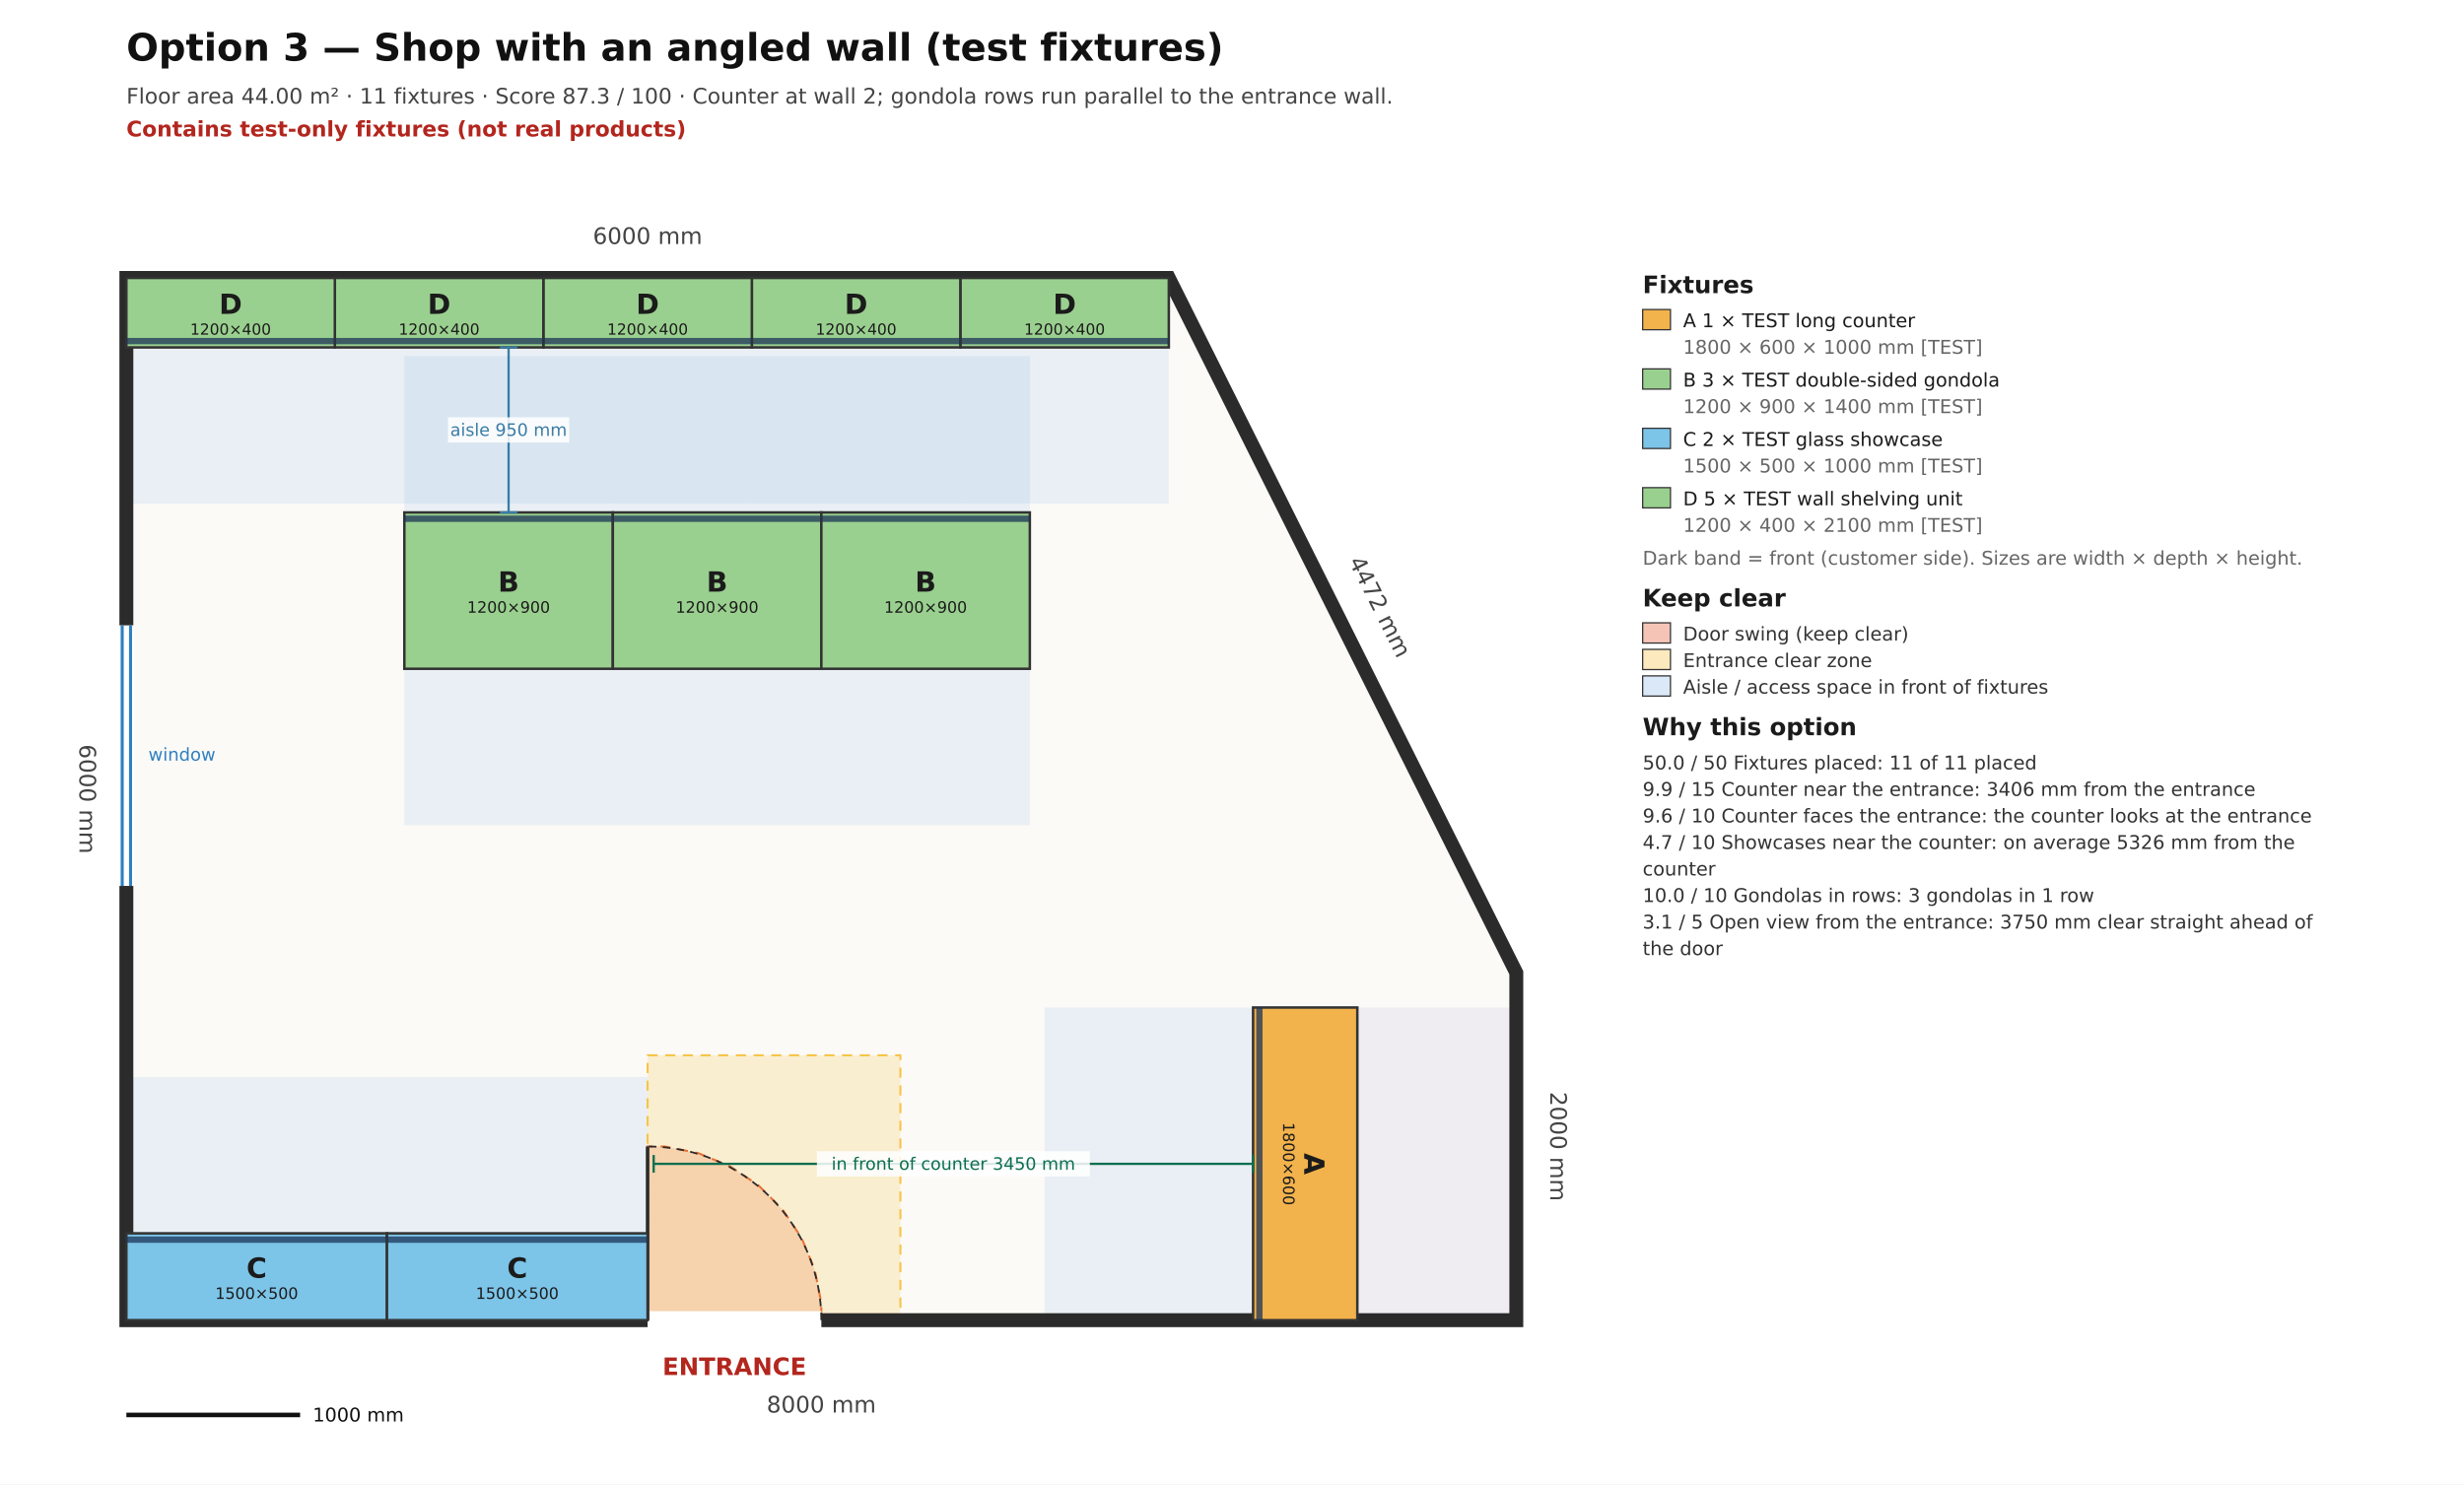
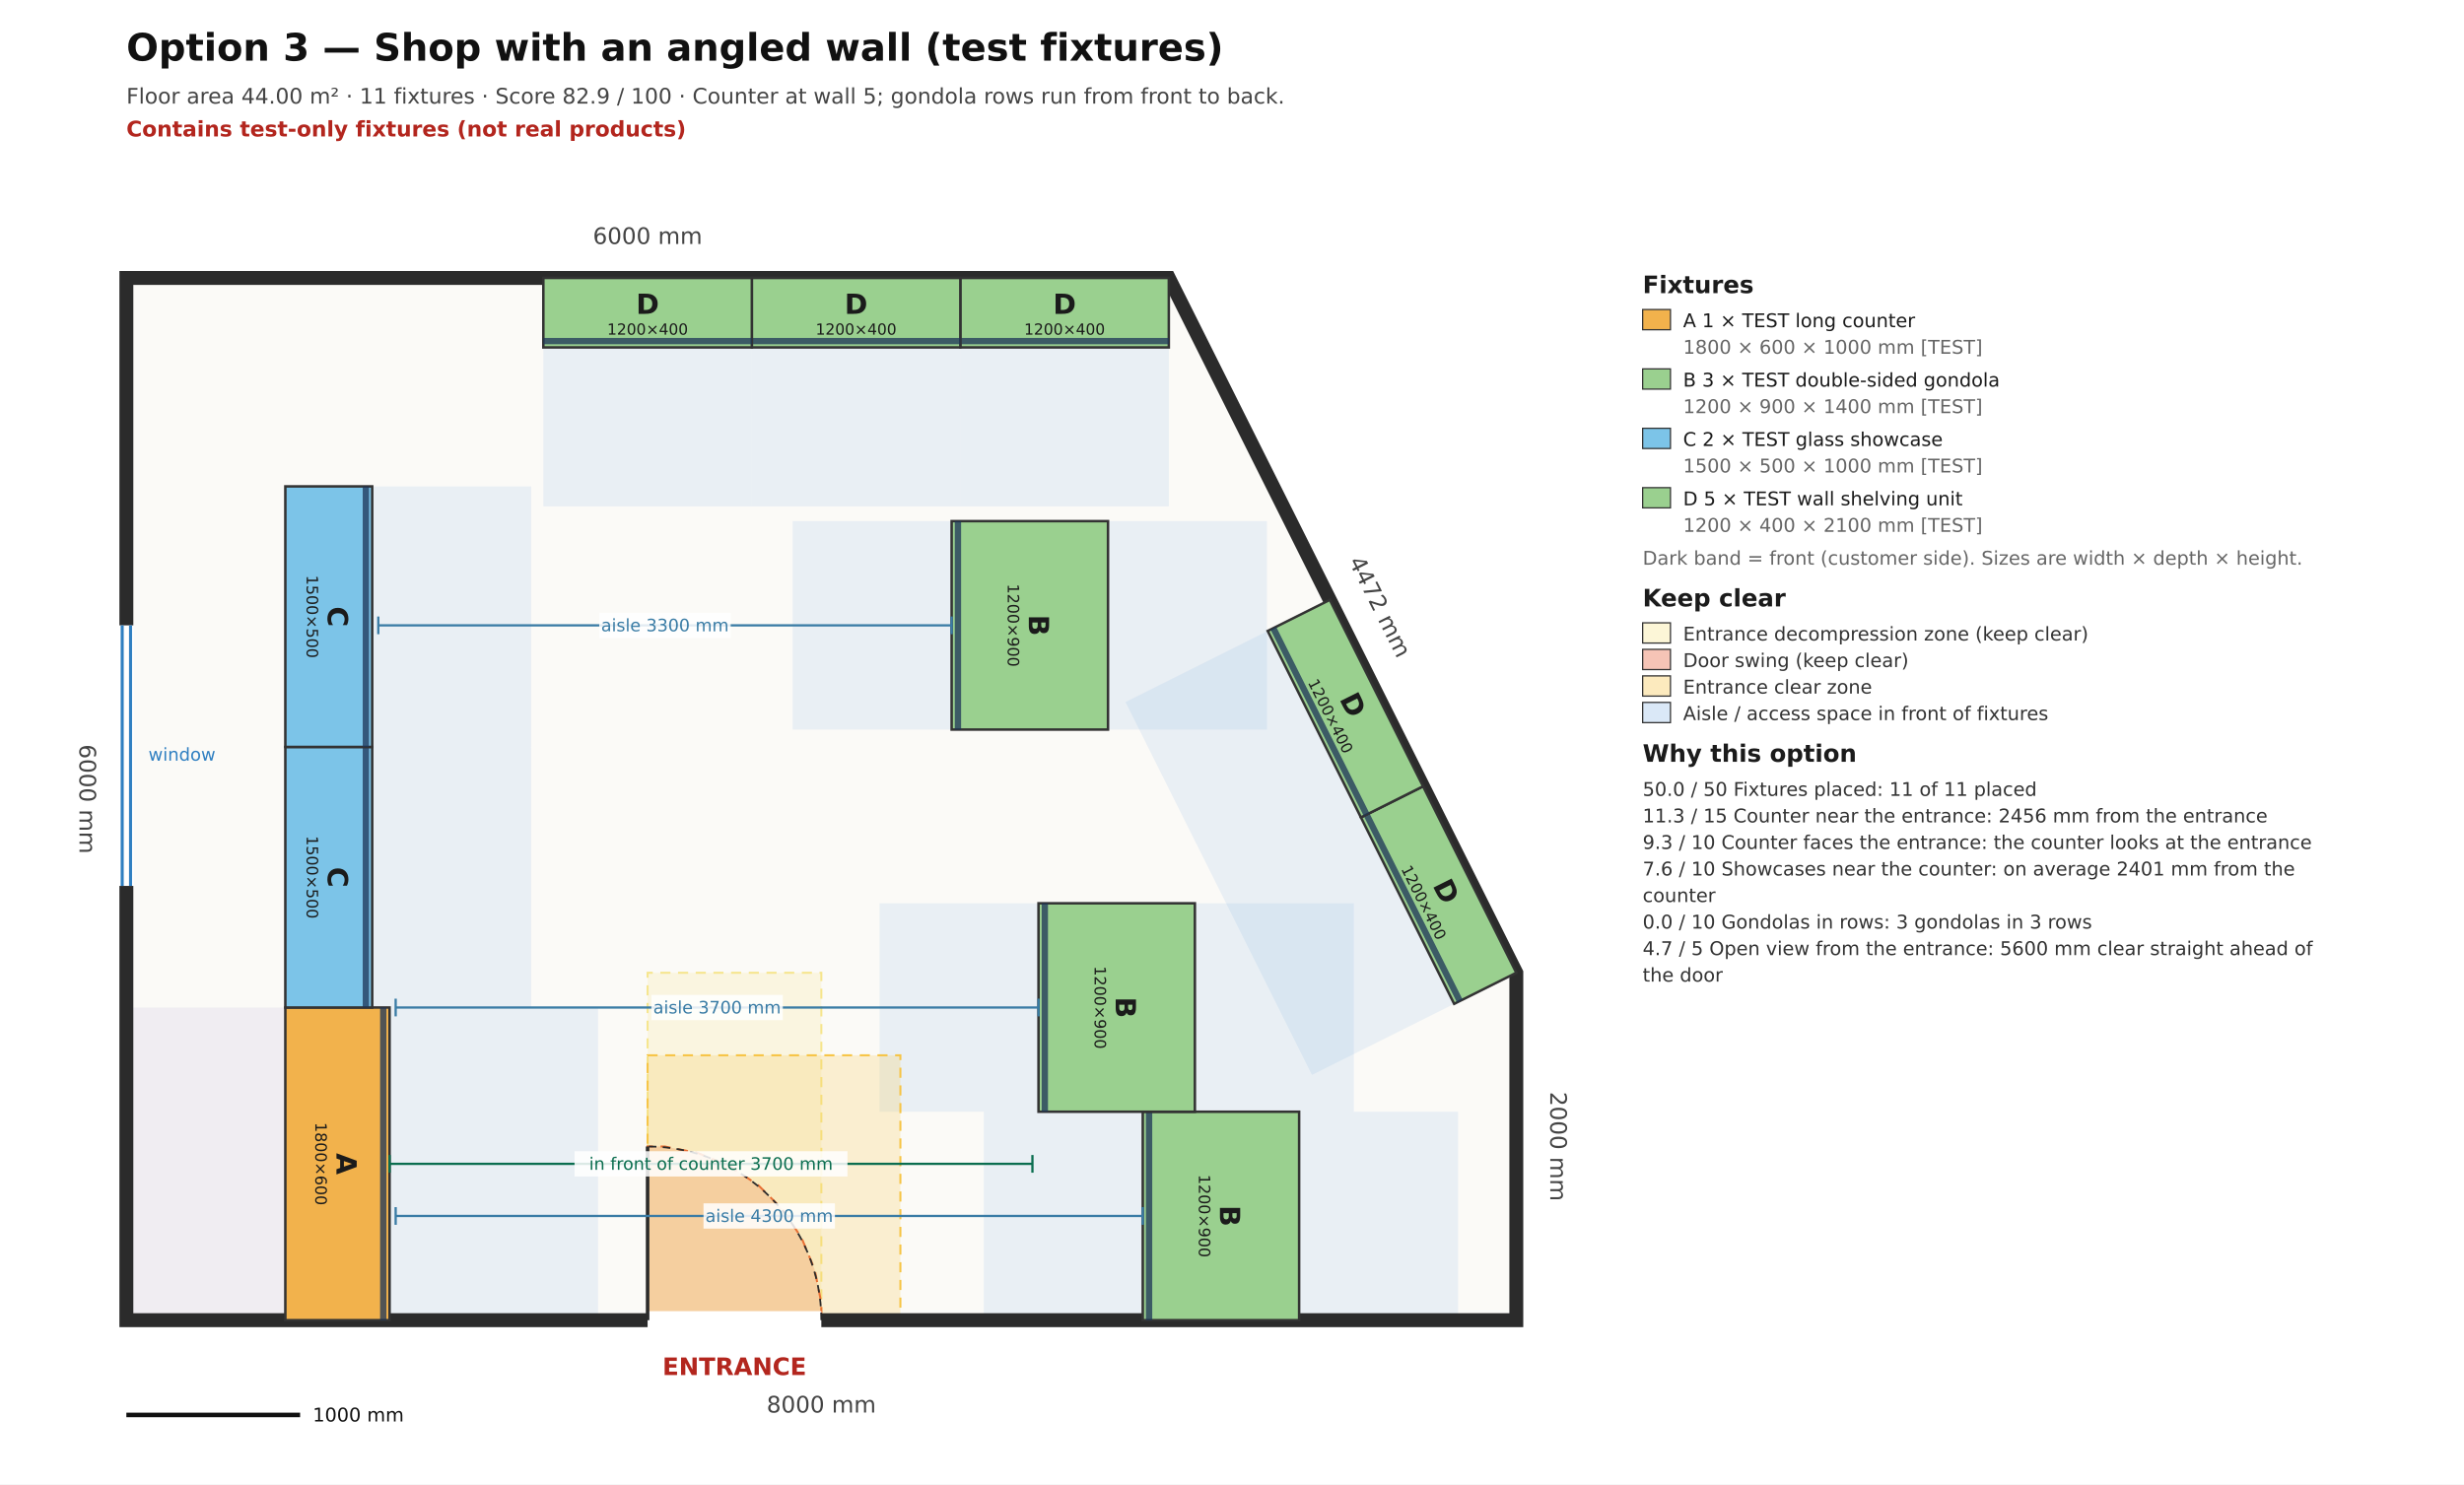
<svg xmlns="http://www.w3.org/2000/svg" viewBox="0 0 14181.8 8545.5" width="14181.8mm" height="8545.5mm" font-family="DejaVu Sans, Arial, sans-serif">
  <rect x="0" y="0" width="14181.8" height="8545.5" fill="#ffffff" />
  <text x="727.3" y="349.1" font-size="218.2" font-weight="bold" fill="#111111">Option 3 — Shop with an angled wall (test fixtures)</text>
-   <text x="727.3" y="596.4" font-size="123.6" fill="#444444">Floor area 44.00 m²  ·  11 fixtures  ·  Score 87.3 / 100  ·  Counter at wall 2; gondola rows run parallel to the entrance wall.</text>
+   <text x="727.3" y="596.4" font-size="123.6" fill="#444444">Floor area 44.00 m²  ·  11 fixtures  ·  Score 82.9 / 100  ·  Counter at wall 5; gondola rows run from front to back.</text>
  <text x="727.3" y="785.5" font-size="123.6" font-weight="bold" fill="#b3261e">Contains test-only fixtures (not real products)</text>
  <polygon data-role="room-outline" data-plan-points="0.000,0.000 8000.000,0.000 8000.000,2000.000 6000.000,6000.000 0.000,6000.000" points="727.273,7600.000 8727.273,7600.000 8727.273,5600.000 6727.273,1600.000 727.273,1600.000" fill="#fbfaf7" stroke="none" />
-   <polygon data-access-zone="f01" points="7212.3,7600.0 7212.3,5800.0 6012.3,5800.0 6012.3,7600.0" fill="#4a90d9" fill-opacity="0.10" stroke="none" />
-   <polygon data-access-zone="f01" points="8727.3,7600.0 8727.3,5800.0 7812.3,5800.0 7812.3,7600.0" fill="#8e7cc3" fill-opacity="0.10" stroke="none" />
-   <polygon data-access-zone="f02" points="727.3,7100.0 2227.3,7100.0 2227.3,6200.0 727.3,6200.0" fill="#4a90d9" fill-opacity="0.10" stroke="none" />
-   <polygon data-access-zone="f03" points="2227.3,7100.0 3727.3,7100.0 3727.3,6200.0 2227.3,6200.0" fill="#4a90d9" fill-opacity="0.10" stroke="none" />
-   <polygon data-access-zone="f04" points="6727.3,2000.0 5527.3,2000.0 5527.3,2900.0 6727.3,2900.0" fill="#4a90d9" fill-opacity="0.10" stroke="none" />
-   <polygon data-access-zone="f05" points="5527.3,2000.0 4327.3,2000.0 4327.3,2900.0 5527.3,2900.0" fill="#4a90d9" fill-opacity="0.10" stroke="none" />
-   <polygon data-access-zone="f06" points="4327.3,2000.0 3127.3,2000.0 3127.3,2900.0 4327.3,2900.0" fill="#4a90d9" fill-opacity="0.10" stroke="none" />
-   <polygon data-access-zone="f07" points="3127.3,2000.0 1927.3,2000.0 1927.3,2900.0 3127.3,2900.0" fill="#4a90d9" fill-opacity="0.10" stroke="none" />
-   <polygon data-access-zone="f08" points="1927.3,2000.0 727.3,2000.0 727.3,2900.0 1927.3,2900.0" fill="#4a90d9" fill-opacity="0.10" stroke="none" />
-   <polygon data-access-zone="f09" points="2327.3,2950.0 3527.3,2950.0 3527.3,2050.0 2327.3,2050.0" fill="#4a90d9" fill-opacity="0.10" stroke="none" />
-   <polygon data-access-zone="f09" points="2327.3,4750.0 3527.3,4750.0 3527.3,3850.0 2327.3,3850.0" fill="#4a90d9" fill-opacity="0.10" stroke="none" />
-   <polygon data-access-zone="f10" points="3527.3,2950.0 4727.3,2950.0 4727.3,2050.0 3527.3,2050.0" fill="#4a90d9" fill-opacity="0.10" stroke="none" />
-   <polygon data-access-zone="f10" points="3527.3,4750.0 4727.3,4750.0 4727.3,3850.0 3527.3,3850.0" fill="#4a90d9" fill-opacity="0.10" stroke="none" />
-   <polygon data-access-zone="f11" points="4727.3,2950.0 5927.3,2950.0 5927.3,2050.0 4727.3,2050.0" fill="#4a90d9" fill-opacity="0.10" stroke="none" />
-   <polygon data-access-zone="f11" points="4727.3,4750.0 5927.3,4750.0 5927.3,3850.0 4727.3,3850.0" fill="#4a90d9" fill-opacity="0.10" stroke="none" />
+   <polygon data-access-zone="f01" points="2242.3,5800.0 2242.3,7600.0 3442.3,7600.0 3442.3,5800.0" fill="#4a90d9" fill-opacity="0.10" stroke="none" />
+   <polygon data-access-zone="f01" points="727.3,5800.0 727.3,7600.0 1642.3,7600.0 1642.3,5800.0" fill="#8e7cc3" fill-opacity="0.10" stroke="none" />
+   <polygon data-access-zone="f02" points="2142.3,4300.0 2142.3,5800.0 3057.3,5800.0 3057.3,4300.0" fill="#4a90d9" fill-opacity="0.10" stroke="none" />
+   <polygon data-access-zone="f03" points="2142.3,2800.0 2142.3,4300.0 3057.3,4300.0 3057.3,2800.0" fill="#4a90d9" fill-opacity="0.10" stroke="none" />
+   <polygon data-access-zone="f04" points="6727.3,2000.0 5527.3,2000.0 5527.3,2915.0 6727.3,2915.0" fill="#4a90d9" fill-opacity="0.10" stroke="none" />
+   <polygon data-access-zone="f05" points="5527.3,2000.0 4327.3,2000.0 4327.3,2915.0 5527.3,2915.0" fill="#4a90d9" fill-opacity="0.10" stroke="none" />
+   <polygon data-access-zone="f06" points="4327.3,2000.0 3127.3,2000.0 3127.3,2915.0 4327.3,2915.0" fill="#4a90d9" fill-opacity="0.10" stroke="none" />
+   <polygon data-access-zone="f07" points="8369.5,5778.9 7832.8,4705.6 7014.4,5114.8 7551.1,6188.1" fill="#4a90d9" fill-opacity="0.10" stroke="none" />
+   <polygon data-access-zone="f08" points="7832.8,4705.6 7296.2,3632.3 6477.8,4041.5 7014.4,5114.8" fill="#4a90d9" fill-opacity="0.10" stroke="none" />
+   <polygon data-access-zone="f09" points="6577.3,7600.0 6577.3,6400.0 5662.3,6400.0 5662.3,7600.0" fill="#4a90d9" fill-opacity="0.10" stroke="none" />
+   <polygon data-access-zone="f09" points="8392.3,7600.0 8392.3,6400.0 7477.3,6400.0 7477.3,7600.0" fill="#4a90d9" fill-opacity="0.10" stroke="none" />
+   <polygon data-access-zone="f10" points="5977.3,6400.0 5977.3,5200.0 5062.3,5200.0 5062.3,6400.0" fill="#4a90d9" fill-opacity="0.10" stroke="none" />
+   <polygon data-access-zone="f10" points="7792.3,6400.0 7792.3,5200.0 6877.3,5200.0 6877.3,6400.0" fill="#4a90d9" fill-opacity="0.10" stroke="none" />
+   <polygon data-access-zone="f11" points="5477.3,4200.0 5477.3,3000.0 4562.3,3000.0 4562.3,4200.0" fill="#4a90d9" fill-opacity="0.10" stroke="none" />
+   <polygon data-access-zone="f11" points="7292.3,4200.0 7292.3,3000.0 6377.3,3000.0 6377.3,4200.0" fill="#4a90d9" fill-opacity="0.10" stroke="none" />
+   <polygon data-zone-id="entrance:decompression" points="3727.3,7600.0 4727.3,7600.0 4727.3,5600.0 3727.3,5600.0" fill="#f6e58d" fill-opacity="0.22" stroke="#f6e58d" stroke-width="11.6" stroke-dasharray="58.2 43.6" />
  <polygon data-zone-id="entrance:door-swing" points="3727.3,7600.0 4727.3,7600.0 4727.3,7501.5 4688.8,7308.3 4613.5,7126.3 4504.0,6962.5 4364.7,6823.2 4201.0,6713.8 4019.0,6638.4 3825.8,6600.0 3727.3,6600.0" fill="#e4572e" fill-opacity="0.22" stroke="#e4572e" stroke-width="11.6" stroke-dasharray="58.2 43.6" />
  <polygon data-zone-id="entrance:entrance-clear" points="3727.3,7600.0 5182.3,7600.0 5182.3,6075.0 3727.3,6075.0" fill="#f6c445" fill-opacity="0.22" stroke="#f6c445" stroke-width="11.6" stroke-dasharray="58.2 43.6" />
  <polygon points="727.3,7600.0 8727.3,7600.0 8727.3,5600.0 6727.3,1600.0 727.3,1600.0" fill="none" stroke="#2b2b2b" stroke-width="80.0" stroke-linejoin="miter" />
  <line data-door-id="entrance" x1="3727.3" y1="7600.0" x2="4727.3" y2="7600.0" stroke="#ffffff" stroke-width="104.0" />
  <line x1="3727.3" y1="7600.0" x2="3727.3" y2="6600.0" stroke="#2b2b2b" stroke-width="20.4" />
  <path d="M 4727.3 7600.0 A 1000.0 1000.0 0 0 0 3727.3 6600.0" fill="none" stroke="#2b2b2b" stroke-width="10.2" stroke-dasharray="43.6 36.4" />
  <text x="4227.3" y="7876.4" font-size="138.2" font-weight="bold" fill="#b3261e" text-anchor="middle" dominant-baseline="middle">ENTRANCE</text>
  <line x1="727.3" y1="3600.0" x2="727.3" y2="5100.0" stroke="#ffffff" stroke-width="88.0" />
  <line data-window-id="window-1" x1="703.3" y1="3600.0" x2="703.3" y2="5100.0" stroke="#2f7fc1" stroke-width="17.5" />
  <line data-window-id="window-1" x1="751.3" y1="3600.0" x2="751.3" y2="5100.0" stroke="#2f7fc1" stroke-width="17.5" />
  <text x="1047.3" y="4350.0" font-size="101.8" fill="#2f7fc1" text-anchor="middle" dominant-baseline="middle">window</text>
  <text data-wall-index="0" data-length-um="8000000" x="4727.3" y="8094.5" font-size="130.9" fill="#444444" text-anchor="middle" dominant-baseline="middle" transform="rotate(0.0 4727.3 8094.5)">8000 mm</text>
  <text data-wall-index="1" data-length-um="2000000" x="8960.0" y="6600.0" font-size="130.9" fill="#444444" text-anchor="middle" dominant-baseline="middle" transform="rotate(90.0 8960.0 6600.0)">2000 mm</text>
  <text data-wall-index="2" data-length-um="4472136" x="7935.4" y="3495.9" font-size="130.9" fill="#444444" text-anchor="middle" dominant-baseline="middle" transform="rotate(63.4 7935.4 3495.9)">4472 mm</text>
  <text data-wall-index="3" data-length-um="6000000" x="3727.3" y="1367.3" font-size="130.9" fill="#444444" text-anchor="middle" dominant-baseline="middle" transform="rotate(0.0 3727.3 1367.3)">6000 mm</text>
  <text data-wall-index="4" data-length-um="6000000" x="494.5" y="4600.0" font-size="130.9" fill="#444444" text-anchor="middle" dominant-baseline="middle" transform="rotate(90.0 494.5 4600.0)">6000 mm</text>
-   <polygon data-placement-id="f01" data-product-id="test-counter-long" data-width-um="1800000" data-depth-um="600000" data-plan-points="7085.000,0.000 7085.000,1800.000 6485.000,1800.000 6485.000,0.000" points="7812.273,7600.000 7812.273,5800.000 7212.273,5800.000 7212.273,7600.000" fill="#f2b24c" stroke="#333333" stroke-width="14.5" />
-   <line x1="7248.6" y1="7600.0" x2="7248.6" y2="5800.0" stroke="#1d3557" stroke-width="36.4" stroke-opacity="0.75" />
-   <text x="7512.3" y="6650.4" font-size="160.0" font-weight="bold" fill="#1b1b1b" text-anchor="middle" dominant-baseline="central" transform="rotate(90.0 7512.3 6700.0)">A</text>
-   <text x="7512.3" y="6796.0" font-size="90.2" fill="#1b1b1b" text-anchor="middle" dominant-baseline="central" transform="rotate(90.0 7512.3 6700.0)">1800×600</text>
-   <polygon data-placement-id="f02" data-product-id="test-showcase" data-width-um="1500000" data-depth-um="500000" data-plan-points="0.000,0.000 1500.000,0.000 1500.000,500.000 0.000,500.000" points="727.273,7600.000 2227.273,7600.000 2227.273,7100.000 727.273,7100.000" fill="#7cc4e8" stroke="#333333" stroke-width="14.5" />
-   <line x1="727.3" y1="7136.4" x2="2227.3" y2="7136.4" stroke="#1d3557" stroke-width="36.4" stroke-opacity="0.75" />
-   <text x="1477.3" y="7300.4" font-size="160.0" font-weight="bold" fill="#1b1b1b" text-anchor="middle" dominant-baseline="central" transform="rotate(0.0 1477.3 7350.0)">C</text>
-   <text x="1477.3" y="7446.0" font-size="90.2" fill="#1b1b1b" text-anchor="middle" dominant-baseline="central" transform="rotate(0.0 1477.3 7350.0)">1500×500</text>
-   <polygon data-placement-id="f03" data-product-id="test-showcase" data-width-um="1500000" data-depth-um="500000" data-plan-points="1499.998,0.000 2999.998,0.000 2999.998,500.000 1499.998,500.000" points="2227.271,7600.000 3727.271,7600.000 3727.271,7100.000 2227.271,7100.000" fill="#7cc4e8" stroke="#333333" stroke-width="14.5" />
-   <line x1="2227.3" y1="7136.4" x2="3727.3" y2="7136.4" stroke="#1d3557" stroke-width="36.4" stroke-opacity="0.75" />
-   <text x="2977.3" y="7300.4" font-size="160.0" font-weight="bold" fill="#1b1b1b" text-anchor="middle" dominant-baseline="central" transform="rotate(0.0 2977.3 7350.0)">C</text>
-   <text x="2977.3" y="7446.0" font-size="90.2" fill="#1b1b1b" text-anchor="middle" dominant-baseline="central" transform="rotate(0.0 2977.3 7350.0)">1500×500</text>
+   <polygon data-placement-id="f01" data-product-id="test-counter-long" data-width-um="1800000" data-depth-um="600000" data-plan-points="915.000,1800.000 915.000,0.000 1515.000,0.000 1515.000,1800.000" points="1642.273,5800.000 1642.273,7600.000 2242.273,7600.000 2242.273,5800.000" fill="#f2b24c" stroke="#333333" stroke-width="14.5" />
+   <line x1="2205.9" y1="5800.0" x2="2205.9" y2="7600.0" stroke="#1d3557" stroke-width="36.4" stroke-opacity="0.75" />
+   <text x="1942.3" y="6650.4" font-size="160.0" font-weight="bold" fill="#1b1b1b" text-anchor="middle" dominant-baseline="central" transform="rotate(90.0 1942.3 6700.0)">A</text>
+   <text x="1942.3" y="6796.0" font-size="90.2" fill="#1b1b1b" text-anchor="middle" dominant-baseline="central" transform="rotate(90.0 1942.3 6700.0)">1800×600</text>
+   <polygon data-placement-id="f02" data-product-id="test-showcase" data-width-um="1500000" data-depth-um="500000" data-plan-points="915.000,3300.000 915.000,1800.000 1415.000,1800.000 1415.000,3300.000" points="1642.273,4300.000 1642.273,5800.000 2142.273,5800.000 2142.273,4300.000" fill="#7cc4e8" stroke="#333333" stroke-width="14.5" />
+   <line x1="2105.9" y1="4300.0" x2="2105.9" y2="5800.0" stroke="#1d3557" stroke-width="36.4" stroke-opacity="0.75" />
+   <text x="1892.3" y="5000.4" font-size="160.0" font-weight="bold" fill="#1b1b1b" text-anchor="middle" dominant-baseline="central" transform="rotate(90.0 1892.3 5050.0)">C</text>
+   <text x="1892.3" y="5146.0" font-size="90.2" fill="#1b1b1b" text-anchor="middle" dominant-baseline="central" transform="rotate(90.0 1892.3 5050.0)">1500×500</text>
+   <polygon data-placement-id="f03" data-product-id="test-showcase" data-width-um="1500000" data-depth-um="500000" data-plan-points="915.000,4800.000 915.000,3300.000 1415.000,3300.000 1415.000,4800.000" points="1642.273,2800.000 1642.273,4300.000 2142.273,4300.000 2142.273,2800.000" fill="#7cc4e8" stroke="#333333" stroke-width="14.5" />
+   <line x1="2105.9" y1="2800.0" x2="2105.9" y2="4300.0" stroke="#1d3557" stroke-width="36.4" stroke-opacity="0.75" />
+   <text x="1892.3" y="3500.4" font-size="160.0" font-weight="bold" fill="#1b1b1b" text-anchor="middle" dominant-baseline="central" transform="rotate(90.0 1892.3 3550.0)">C</text>
+   <text x="1892.3" y="3646.0" font-size="90.2" fill="#1b1b1b" text-anchor="middle" dominant-baseline="central" transform="rotate(90.0 1892.3 3550.0)">1500×500</text>
  <polygon data-placement-id="f04" data-product-id="test-wall-shelf" data-width-um="1200000" data-depth-um="400000" data-plan-points="6000.000,6000.000 4800.000,6000.000 4800.000,5600.000 6000.000,5600.000" points="6727.273,1600.000 5527.273,1600.000 5527.273,2000.000 6727.273,2000.000" fill="#9ad08f" stroke="#333333" stroke-width="14.5" />
  <line x1="6727.3" y1="1963.6" x2="5527.3" y2="1963.6" stroke="#1d3557" stroke-width="36.4" stroke-opacity="0.75" />
  <text x="6127.3" y="1751.6" font-size="160.0" font-weight="bold" fill="#1b1b1b" text-anchor="middle" dominant-baseline="central" transform="rotate(0.0 6127.3 1800.0)">D</text>
  <text x="6127.3" y="1896.0" font-size="88.0" fill="#1b1b1b" text-anchor="middle" dominant-baseline="central" transform="rotate(0.0 6127.3 1800.0)">1200×400</text>
  <polygon data-placement-id="f05" data-product-id="test-wall-shelf" data-width-um="1200000" data-depth-um="400000" data-plan-points="4800.000,6000.000 3600.000,6000.000 3600.000,5600.000 4800.000,5600.000" points="5527.273,1600.000 4327.273,1600.000 4327.273,2000.000 5527.273,2000.000" fill="#9ad08f" stroke="#333333" stroke-width="14.5" />
  <line x1="5527.3" y1="1963.6" x2="4327.3" y2="1963.6" stroke="#1d3557" stroke-width="36.4" stroke-opacity="0.75" />
  <text x="4927.3" y="1751.6" font-size="160.0" font-weight="bold" fill="#1b1b1b" text-anchor="middle" dominant-baseline="central" transform="rotate(0.0 4927.3 1800.0)">D</text>
  <text x="4927.3" y="1896.0" font-size="88.0" fill="#1b1b1b" text-anchor="middle" dominant-baseline="central" transform="rotate(0.0 4927.3 1800.0)">1200×400</text>
  <polygon data-placement-id="f06" data-product-id="test-wall-shelf" data-width-um="1200000" data-depth-um="400000" data-plan-points="3600.000,6000.000 2400.000,6000.000 2400.000,5600.000 3600.000,5600.000" points="4327.273,1600.000 3127.273,1600.000 3127.273,2000.000 4327.273,2000.000" fill="#9ad08f" stroke="#333333" stroke-width="14.5" />
  <line x1="4327.3" y1="1963.6" x2="3127.3" y2="1963.6" stroke="#1d3557" stroke-width="36.4" stroke-opacity="0.75" />
  <text x="3727.3" y="1751.6" font-size="160.0" font-weight="bold" fill="#1b1b1b" text-anchor="middle" dominant-baseline="central" transform="rotate(0.0 3727.3 1800.0)">D</text>
  <text x="3727.3" y="1896.0" font-size="88.0" fill="#1b1b1b" text-anchor="middle" dominant-baseline="central" transform="rotate(0.0 3727.3 1800.0)">1200×400</text>
-   <polygon data-placement-id="f07" data-product-id="test-wall-shelf" data-width-um="1200000" data-depth-um="400000" data-plan-points="2400.000,6000.000 1200.000,6000.000 1200.000,5600.000 2400.000,5600.000" points="3127.273,1600.000 1927.273,1600.000 1927.273,2000.000 3127.273,2000.000" fill="#9ad08f" stroke="#333333" stroke-width="14.5" />
-   <line x1="3127.3" y1="1963.6" x2="1927.3" y2="1963.6" stroke="#1d3557" stroke-width="36.4" stroke-opacity="0.75" />
-   <text x="2527.3" y="1751.6" font-size="160.0" font-weight="bold" fill="#1b1b1b" text-anchor="middle" dominant-baseline="central" transform="rotate(0.0 2527.3 1800.0)">D</text>
-   <text x="2527.3" y="1896.0" font-size="88.0" fill="#1b1b1b" text-anchor="middle" dominant-baseline="central" transform="rotate(0.0 2527.3 1800.0)">1200×400</text>
-   <polygon data-placement-id="f08" data-product-id="test-wall-shelf" data-width-um="1200000" data-depth-um="400000" data-plan-points="1200.000,6000.000 0.000,6000.000 0.000,5600.000 1200.000,5600.000" points="1927.273,1600.000 727.273,1600.000 727.273,2000.000 1927.273,2000.000" fill="#9ad08f" stroke="#333333" stroke-width="14.5" />
-   <line x1="1927.3" y1="1963.6" x2="727.3" y2="1963.6" stroke="#1d3557" stroke-width="36.4" stroke-opacity="0.75" />
-   <text x="1327.3" y="1751.6" font-size="160.0" font-weight="bold" fill="#1b1b1b" text-anchor="middle" dominant-baseline="central" transform="rotate(0.0 1327.3 1800.0)">D</text>
-   <text x="1327.3" y="1896.0" font-size="88.0" fill="#1b1b1b" text-anchor="middle" dominant-baseline="central" transform="rotate(0.0 1327.3 1800.0)">1200×400</text>
-   <polygon data-placement-id="f09" data-product-id="test-gondola-double" data-width-um="1200000" data-depth-um="900000" data-plan-points="1600.000,3750.000 2800.000,3750.000 2800.000,4650.000 1600.000,4650.000" points="2327.273,3850.000 3527.273,3850.000 3527.273,2950.000 2327.273,2950.000" fill="#9ad08f" stroke="#333333" stroke-width="14.5" />
-   <line x1="2327.3" y1="2986.4" x2="3527.3" y2="2986.4" stroke="#1d3557" stroke-width="36.4" stroke-opacity="0.75" />
-   <text x="2927.3" y="3350.4" font-size="160.0" font-weight="bold" fill="#1b1b1b" text-anchor="middle" dominant-baseline="central" transform="rotate(0.0 2927.3 3400.0)">B</text>
-   <text x="2927.3" y="3496.0" font-size="90.2" fill="#1b1b1b" text-anchor="middle" dominant-baseline="central" transform="rotate(0.0 2927.3 3400.0)">1200×900</text>
-   <polygon data-placement-id="f10" data-product-id="test-gondola-double" data-width-um="1200000" data-depth-um="900000" data-plan-points="2800.000,3750.000 4000.000,3750.000 4000.000,4650.000 2800.000,4650.000" points="3527.273,3850.000 4727.273,3850.000 4727.273,2950.000 3527.273,2950.000" fill="#9ad08f" stroke="#333333" stroke-width="14.5" />
-   <line x1="3527.3" y1="2986.4" x2="4727.3" y2="2986.4" stroke="#1d3557" stroke-width="36.4" stroke-opacity="0.75" />
-   <text x="4127.3" y="3350.4" font-size="160.0" font-weight="bold" fill="#1b1b1b" text-anchor="middle" dominant-baseline="central" transform="rotate(0.0 4127.3 3400.0)">B</text>
-   <text x="4127.3" y="3496.0" font-size="90.2" fill="#1b1b1b" text-anchor="middle" dominant-baseline="central" transform="rotate(0.0 4127.3 3400.0)">1200×900</text>
-   <polygon data-placement-id="f11" data-product-id="test-gondola-double" data-width-um="1200000" data-depth-um="900000" data-plan-points="4000.000,3750.000 5200.000,3750.000 5200.000,4650.000 4000.000,4650.000" points="4727.273,3850.000 5927.273,3850.000 5927.273,2950.000 4727.273,2950.000" fill="#9ad08f" stroke="#333333" stroke-width="14.5" />
-   <line x1="4727.3" y1="2986.4" x2="5927.3" y2="2986.4" stroke="#1d3557" stroke-width="36.4" stroke-opacity="0.75" />
-   <text x="5327.3" y="3350.4" font-size="160.0" font-weight="bold" fill="#1b1b1b" text-anchor="middle" dominant-baseline="central" transform="rotate(0.0 5327.3 3400.0)">B</text>
-   <text x="5327.3" y="3496.0" font-size="90.2" fill="#1b1b1b" text-anchor="middle" dominant-baseline="central" transform="rotate(0.0 5327.3 3400.0)">1200×900</text>
-   <line data-aisle="main" data-width-um="3450000" x1="7212.3" y1="6700.0" x2="3762.3" y2="6700.0" stroke="#0b6e4f" stroke-width="13.1" />
-   <line x1="7212.3" y1="6750.9" x2="7212.3" y2="6649.1" stroke="#0b6e4f" stroke-width="13.1" />
-   <line x1="3762.3" y1="6750.9" x2="3762.3" y2="6649.1" stroke="#0b6e4f" stroke-width="13.1" />
-   <rect x="4701.8" y="6627.3" width="1570.9" height="145.5" fill="#ffffff" fill-opacity="0.85" />
-   <text x="5487.3" y="6700.0" font-size="98.9" fill="#0b6e4f" text-anchor="middle" dominant-baseline="central">in front of counter 3450 mm</text>
-   <line data-aisle="secondary" data-width-um="950000" x1="2927.3" y1="2950.0" x2="2927.3" y2="2000.0" stroke="#3a7ca5" stroke-width="13.1" />
-   <line x1="2876.4" y1="2950.0" x2="2978.2" y2="2950.0" stroke="#3a7ca5" stroke-width="13.1" />
-   <line x1="2876.4" y1="2000.0" x2="2978.2" y2="2000.0" stroke="#3a7ca5" stroke-width="13.1" />
-   <rect x="2578.2" y="2402.3" width="698.2" height="145.5" fill="#ffffff" fill-opacity="0.85" />
-   <text x="2927.3" y="2475.0" font-size="98.9" fill="#3a7ca5" text-anchor="middle" dominant-baseline="central">aisle 950 mm</text>
+   <polygon data-placement-id="f07" data-product-id="test-wall-shelf" data-width-um="1200000" data-depth-um="400000" data-plan-points="8000.000,2000.000 7463.343,3073.313 7105.572,2894.428 7642.229,1821.115" points="8727.273,5600.000 8190.616,4526.687 7832.845,4705.572 8369.502,5778.885" fill="#9ad08f" stroke="#333333" stroke-width="14.5" />
+   <line x1="8402.0" y1="5762.6" x2="7865.4" y2="4689.3" stroke="#1d3557" stroke-width="36.4" stroke-opacity="0.75" />
+   <text x="8280.1" y="5104.4" font-size="160.0" font-weight="bold" fill="#1b1b1b" text-anchor="middle" dominant-baseline="central" transform="rotate(63.4 8280.1 5152.8)">D</text>
+   <text x="8280.1" y="5248.8" font-size="88.0" fill="#1b1b1b" text-anchor="middle" dominant-baseline="central" transform="rotate(63.4 8280.1 5152.8)">1200×400</text>
+   <polygon data-placement-id="f08" data-product-id="test-wall-shelf" data-width-um="1200000" data-depth-um="400000" data-plan-points="7463.344,3073.312 6926.687,4146.625 6568.916,3967.740 7105.573,2894.427" points="8190.617,4526.688 7653.960,3453.375 7296.189,3632.260 7832.846,4705.573" fill="#9ad08f" stroke="#333333" stroke-width="14.5" />
+   <line x1="7865.4" y1="4689.3" x2="7328.7" y2="3616.0" stroke="#1d3557" stroke-width="36.4" stroke-opacity="0.75" />
+   <text x="7743.4" y="4031.1" font-size="160.0" font-weight="bold" fill="#1b1b1b" text-anchor="middle" dominant-baseline="central" transform="rotate(63.4 7743.4 4079.5)">D</text>
+   <text x="7743.4" y="4175.5" font-size="88.0" fill="#1b1b1b" text-anchor="middle" dominant-baseline="central" transform="rotate(63.4 7743.4 4079.5)">1200×400</text>
+   <polygon data-placement-id="f09" data-product-id="test-gondola-double" data-width-um="1200000" data-depth-um="900000" data-plan-points="6750.000,0.000 6750.000,1200.000 5850.000,1200.000 5850.000,0.000" points="7477.273,7600.000 7477.273,6400.000 6577.273,6400.000 6577.273,7600.000" fill="#9ad08f" stroke="#333333" stroke-width="14.5" />
+   <line x1="6613.6" y1="7600.0" x2="6613.6" y2="6400.0" stroke="#1d3557" stroke-width="36.4" stroke-opacity="0.75" />
+   <text x="7027.3" y="6950.4" font-size="160.0" font-weight="bold" fill="#1b1b1b" text-anchor="middle" dominant-baseline="central" transform="rotate(90.0 7027.3 7000.0)">B</text>
+   <text x="7027.3" y="7096.0" font-size="90.2" fill="#1b1b1b" text-anchor="middle" dominant-baseline="central" transform="rotate(90.0 7027.3 7000.0)">1200×900</text>
+   <polygon data-placement-id="f10" data-product-id="test-gondola-double" data-width-um="1200000" data-depth-um="900000" data-plan-points="6150.000,1200.000 6150.000,2400.000 5250.000,2400.000 5250.000,1200.000" points="6877.273,6400.000 6877.273,5200.000 5977.273,5200.000 5977.273,6400.000" fill="#9ad08f" stroke="#333333" stroke-width="14.5" />
+   <line x1="6013.6" y1="6400.0" x2="6013.6" y2="5200.0" stroke="#1d3557" stroke-width="36.4" stroke-opacity="0.75" />
+   <text x="6427.3" y="5750.4" font-size="160.0" font-weight="bold" fill="#1b1b1b" text-anchor="middle" dominant-baseline="central" transform="rotate(90.0 6427.3 5800.0)">B</text>
+   <text x="6427.3" y="5896.0" font-size="90.2" fill="#1b1b1b" text-anchor="middle" dominant-baseline="central" transform="rotate(90.0 6427.3 5800.0)">1200×900</text>
+   <polygon data-placement-id="f11" data-product-id="test-gondola-double" data-width-um="1200000" data-depth-um="900000" data-plan-points="5650.000,3400.000 5650.000,4600.000 4750.000,4600.000 4750.000,3400.000" points="6377.273,4200.000 6377.273,3000.000 5477.273,3000.000 5477.273,4200.000" fill="#9ad08f" stroke="#333333" stroke-width="14.5" />
+   <line x1="5513.6" y1="4200.0" x2="5513.6" y2="3000.0" stroke="#1d3557" stroke-width="36.4" stroke-opacity="0.75" />
+   <text x="5927.3" y="3550.4" font-size="160.0" font-weight="bold" fill="#1b1b1b" text-anchor="middle" dominant-baseline="central" transform="rotate(90.0 5927.3 3600.0)">B</text>
+   <text x="5927.3" y="3696.0" font-size="90.2" fill="#1b1b1b" text-anchor="middle" dominant-baseline="central" transform="rotate(90.0 5927.3 3600.0)">1200×900</text>
+   <line data-aisle="main" data-width-um="3700000" x1="2242.3" y1="6700.0" x2="5942.3" y2="6700.0" stroke="#0b6e4f" stroke-width="13.1" />
+   <line x1="2242.3" y1="6649.1" x2="2242.3" y2="6750.9" stroke="#0b6e4f" stroke-width="13.1" />
+   <line x1="5942.3" y1="6649.1" x2="5942.3" y2="6750.9" stroke="#0b6e4f" stroke-width="13.1" />
+   <rect x="3306.8" y="6627.3" width="1570.9" height="145.5" fill="#ffffff" fill-opacity="0.85" />
+   <text x="4092.3" y="6700.0" font-size="98.9" fill="#0b6e4f" text-anchor="middle" dominant-baseline="central">in front of counter 3700 mm</text>
+   <line data-aisle="secondary" data-width-um="4300000" x1="6577.3" y1="7000.0" x2="2277.3" y2="7000.0" stroke="#3a7ca5" stroke-width="13.1" />
+   <line x1="6577.3" y1="7050.9" x2="6577.3" y2="6949.1" stroke="#3a7ca5" stroke-width="13.1" />
+   <line x1="2277.3" y1="7050.9" x2="2277.3" y2="6949.1" stroke="#3a7ca5" stroke-width="13.1" />
+   <rect x="4049.1" y="6927.3" width="756.4" height="145.5" fill="#ffffff" fill-opacity="0.85" />
+   <text x="4427.3" y="7000.0" font-size="98.9" fill="#3a7ca5" text-anchor="middle" dominant-baseline="central">aisle 4300 mm</text>
+   <line data-aisle="secondary" data-width-um="3700000" x1="5977.3" y1="5800.0" x2="2277.3" y2="5800.0" stroke="#3a7ca5" stroke-width="13.1" />
+   <line x1="5977.3" y1="5850.9" x2="5977.3" y2="5749.1" stroke="#3a7ca5" stroke-width="13.1" />
+   <line x1="2277.3" y1="5850.9" x2="2277.3" y2="5749.1" stroke="#3a7ca5" stroke-width="13.1" />
+   <rect x="3749.1" y="5727.3" width="756.4" height="145.5" fill="#ffffff" fill-opacity="0.85" />
+   <text x="4127.3" y="5800.0" font-size="98.9" fill="#3a7ca5" text-anchor="middle" dominant-baseline="central">aisle 3700 mm</text>
+   <line data-aisle="secondary" data-width-um="3300000" x1="5477.3" y1="3600.0" x2="2177.3" y2="3600.0" stroke="#3a7ca5" stroke-width="13.1" />
+   <line x1="5477.3" y1="3650.9" x2="5477.3" y2="3549.1" stroke="#3a7ca5" stroke-width="13.1" />
+   <line x1="2177.3" y1="3650.9" x2="2177.3" y2="3549.1" stroke="#3a7ca5" stroke-width="13.1" />
+   <rect x="3449.1" y="3527.3" width="756.4" height="145.5" fill="#ffffff" fill-opacity="0.85" />
+   <text x="3827.3" y="3600.0" font-size="98.9" fill="#3a7ca5" text-anchor="middle" dominant-baseline="central">aisle 3300 mm</text>
  <line x1="727.3" y1="8145.5" x2="1727.3" y2="8145.5" stroke="#111111" stroke-width="26.2" />
  <text x="1800.0" y="8145.5" font-size="109.1" fill="#111111" dominant-baseline="central">1000 mm</text>
  <text x="9454.5" y="1687.3" font-size="138.2" font-weight="bold" fill="#1b1b1b">Fixtures</text>
  <rect x="9454.5" y="1781.8" width="160.0" height="116.4" fill="#f2b24c" fill-opacity="1" stroke="#333333" stroke-width="7.3" />
  <text x="9687.3" y="1883.6" font-size="109.1" fill="#1b1b1b">A 1 × TEST long counter</text>
  <text x="9687.3" y="2036.4" font-size="109.1" fill="#666666">1800 × 600 × 1000 mm [TEST]</text>
  <rect x="9454.5" y="2123.6" width="160.0" height="116.4" fill="#9ad08f" fill-opacity="1" stroke="#333333" stroke-width="7.3" />
  <text x="9687.3" y="2225.5" font-size="109.1" fill="#1b1b1b">B 3 × TEST double-sided gondola</text>
  <text x="9687.3" y="2378.2" font-size="109.1" fill="#666666">1200 × 900 × 1400 mm [TEST]</text>
  <rect x="9454.5" y="2465.5" width="160.0" height="116.4" fill="#7cc4e8" fill-opacity="1" stroke="#333333" stroke-width="7.3" />
  <text x="9687.3" y="2567.3" font-size="109.1" fill="#1b1b1b">C 2 × TEST glass showcase</text>
  <text x="9687.3" y="2720.0" font-size="109.1" fill="#666666">1500 × 500 × 1000 mm [TEST]</text>
  <rect x="9454.5" y="2807.3" width="160.0" height="116.4" fill="#9ad08f" fill-opacity="1" stroke="#333333" stroke-width="7.3" />
  <text x="9687.3" y="2909.1" font-size="109.1" fill="#1b1b1b">D 5 × TEST wall shelving unit</text>
  <text x="9687.3" y="3061.8" font-size="109.1" fill="#666666">1200 × 400 × 2100 mm [TEST]</text>
  <text x="9454.5" y="3250.9" font-size="109.1" fill="#666666">Dark band = front (customer side). Sizes are width × depth × height.</text>
  <text x="9454.5" y="3490.9" font-size="138.2" font-weight="bold" fill="#1b1b1b">Keep clear</text>
-   <rect x="9454.5" y="3585.5" width="160.0" height="116.4" fill="#e4572e" fill-opacity="0.35" stroke="#333333" stroke-width="7.3" />
-   <text x="9687.3" y="3687.3" font-size="109.1" fill="#333333">Door swing (keep clear)</text>
-   <rect x="9454.5" y="3738.2" width="160.0" height="116.4" fill="#f6c445" fill-opacity="0.35" stroke="#333333" stroke-width="7.3" />
-   <text x="9687.3" y="3840.0" font-size="109.1" fill="#333333">Entrance clear zone</text>
-   <rect x="9454.5" y="3890.9" width="160.0" height="116.4" fill="#4a90d9" fill-opacity="0.2" stroke="#333333" stroke-width="7.3" />
-   <text x="9687.3" y="3992.7" font-size="109.1" fill="#333333">Aisle / access space in front of fixtures</text>
-   <text x="9454.5" y="4232.7" font-size="138.2" font-weight="bold" fill="#1b1b1b">Why this option</text>
-   <text x="9454.5" y="4429.1" font-size="109.1" fill="#333333">50.0 / 50 Fixtures placed: 11 of 11 placed</text>
-   <text x="9454.5" y="4581.8" font-size="109.1" fill="#333333">9.9 / 15 Counter near the entrance: 3406 mm from the entrance</text>
-   <text x="9454.5" y="4734.5" font-size="109.1" fill="#333333">9.6 / 10 Counter faces the entrance: the counter looks at the entrance</text>
-   <text x="9454.5" y="4887.3" font-size="109.1" fill="#333333">4.7 / 10 Showcases near the counter: on average 5326 mm from the</text>
-   <text x="9454.5" y="5040.0" font-size="109.1" fill="#333333">counter</text>
-   <text x="9454.5" y="5192.7" font-size="109.1" fill="#333333">10.0 / 10 Gondolas in rows: 3 gondolas in 1 row</text>
-   <text x="9454.5" y="5345.5" font-size="109.1" fill="#333333">3.1 / 5 Open view from the entrance: 3750 mm clear straight ahead of</text>
-   <text x="9454.5" y="5498.2" font-size="109.1" fill="#333333">the door</text>
+   <rect x="9454.5" y="3585.5" width="160.0" height="116.4" fill="#f6e58d" fill-opacity="0.35" stroke="#333333" stroke-width="7.3" />
+   <text x="9687.3" y="3687.3" font-size="109.1" fill="#333333">Entrance decompression zone (keep clear)</text>
+   <rect x="9454.5" y="3738.2" width="160.0" height="116.4" fill="#e4572e" fill-opacity="0.35" stroke="#333333" stroke-width="7.3" />
+   <text x="9687.3" y="3840.0" font-size="109.1" fill="#333333">Door swing (keep clear)</text>
+   <rect x="9454.5" y="3890.9" width="160.0" height="116.4" fill="#f6c445" fill-opacity="0.35" stroke="#333333" stroke-width="7.3" />
+   <text x="9687.3" y="3992.7" font-size="109.1" fill="#333333">Entrance clear zone</text>
+   <rect x="9454.5" y="4043.6" width="160.0" height="116.4" fill="#4a90d9" fill-opacity="0.2" stroke="#333333" stroke-width="7.3" />
+   <text x="9687.3" y="4145.5" font-size="109.1" fill="#333333">Aisle / access space in front of fixtures</text>
+   <text x="9454.5" y="4385.5" font-size="138.2" font-weight="bold" fill="#1b1b1b">Why this option</text>
+   <text x="9454.5" y="4581.8" font-size="109.1" fill="#333333">50.0 / 50 Fixtures placed: 11 of 11 placed</text>
+   <text x="9454.5" y="4734.5" font-size="109.1" fill="#333333">11.3 / 15 Counter near the entrance: 2456 mm from the entrance</text>
+   <text x="9454.5" y="4887.3" font-size="109.1" fill="#333333">9.3 / 10 Counter faces the entrance: the counter looks at the entrance</text>
+   <text x="9454.5" y="5040.0" font-size="109.1" fill="#333333">7.6 / 10 Showcases near the counter: on average 2401 mm from the</text>
+   <text x="9454.5" y="5192.7" font-size="109.1" fill="#333333">counter</text>
+   <text x="9454.5" y="5345.5" font-size="109.1" fill="#333333">0.0 / 10 Gondolas in rows: 3 gondolas in 3 rows</text>
+   <text x="9454.5" y="5498.2" font-size="109.1" fill="#333333">4.7 / 5 Open view from the entrance: 5600 mm clear straight ahead of</text>
+   <text x="9454.5" y="5650.9" font-size="109.1" fill="#333333">the door</text>
</svg>
